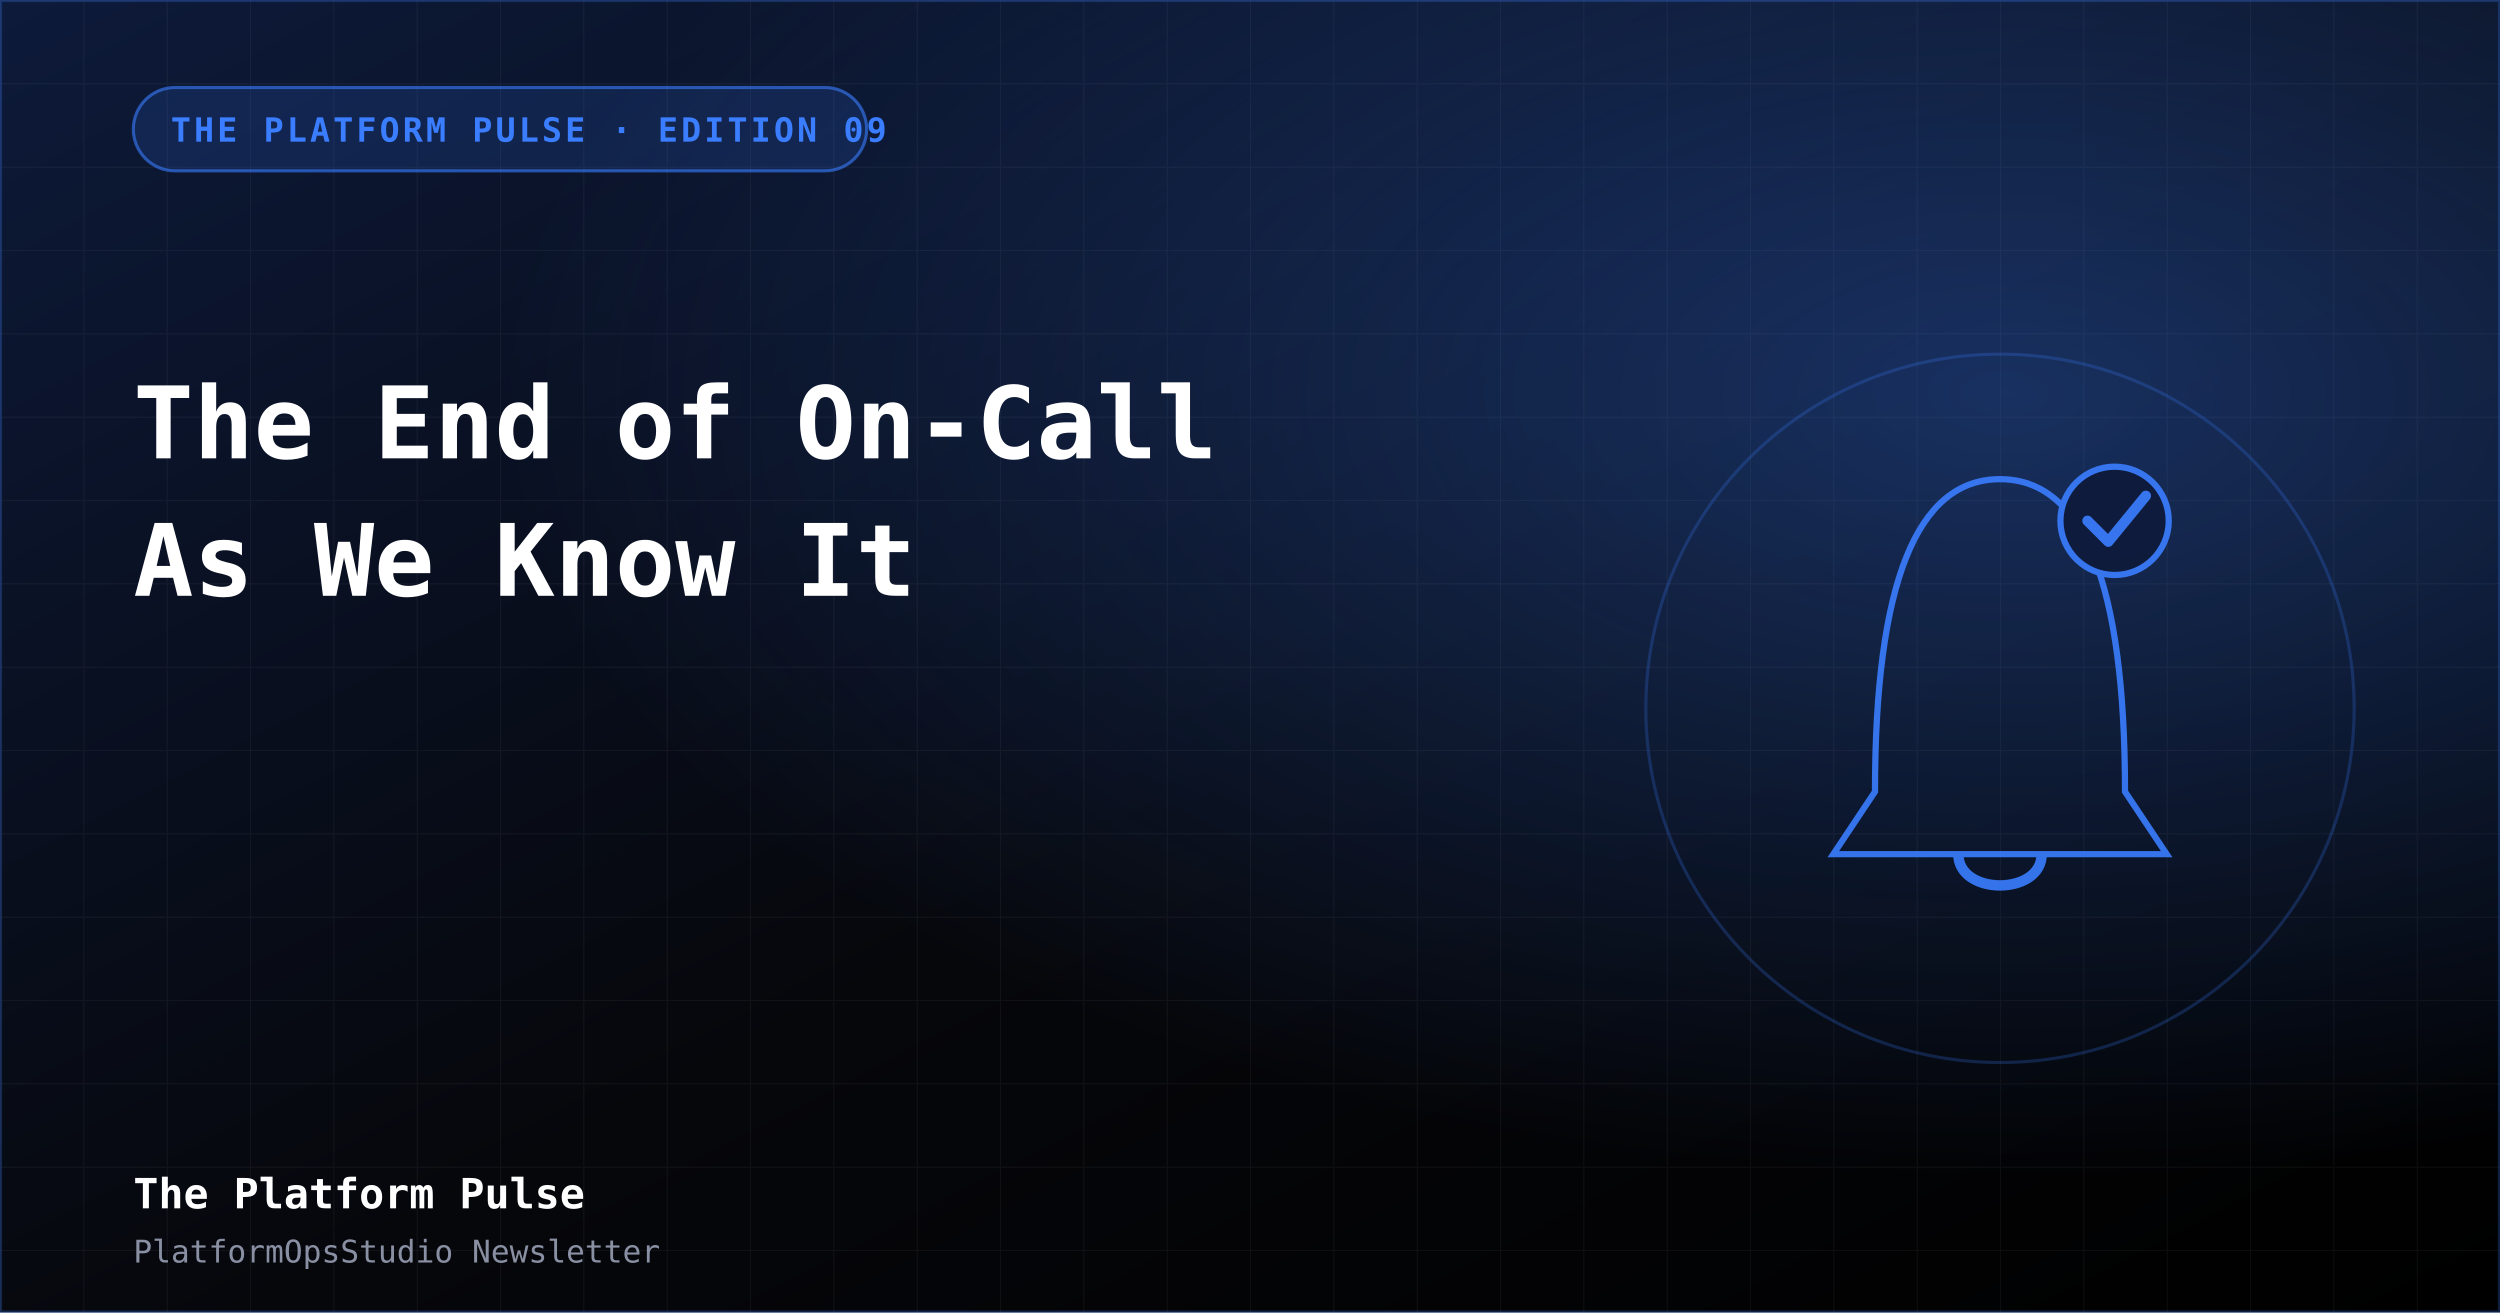
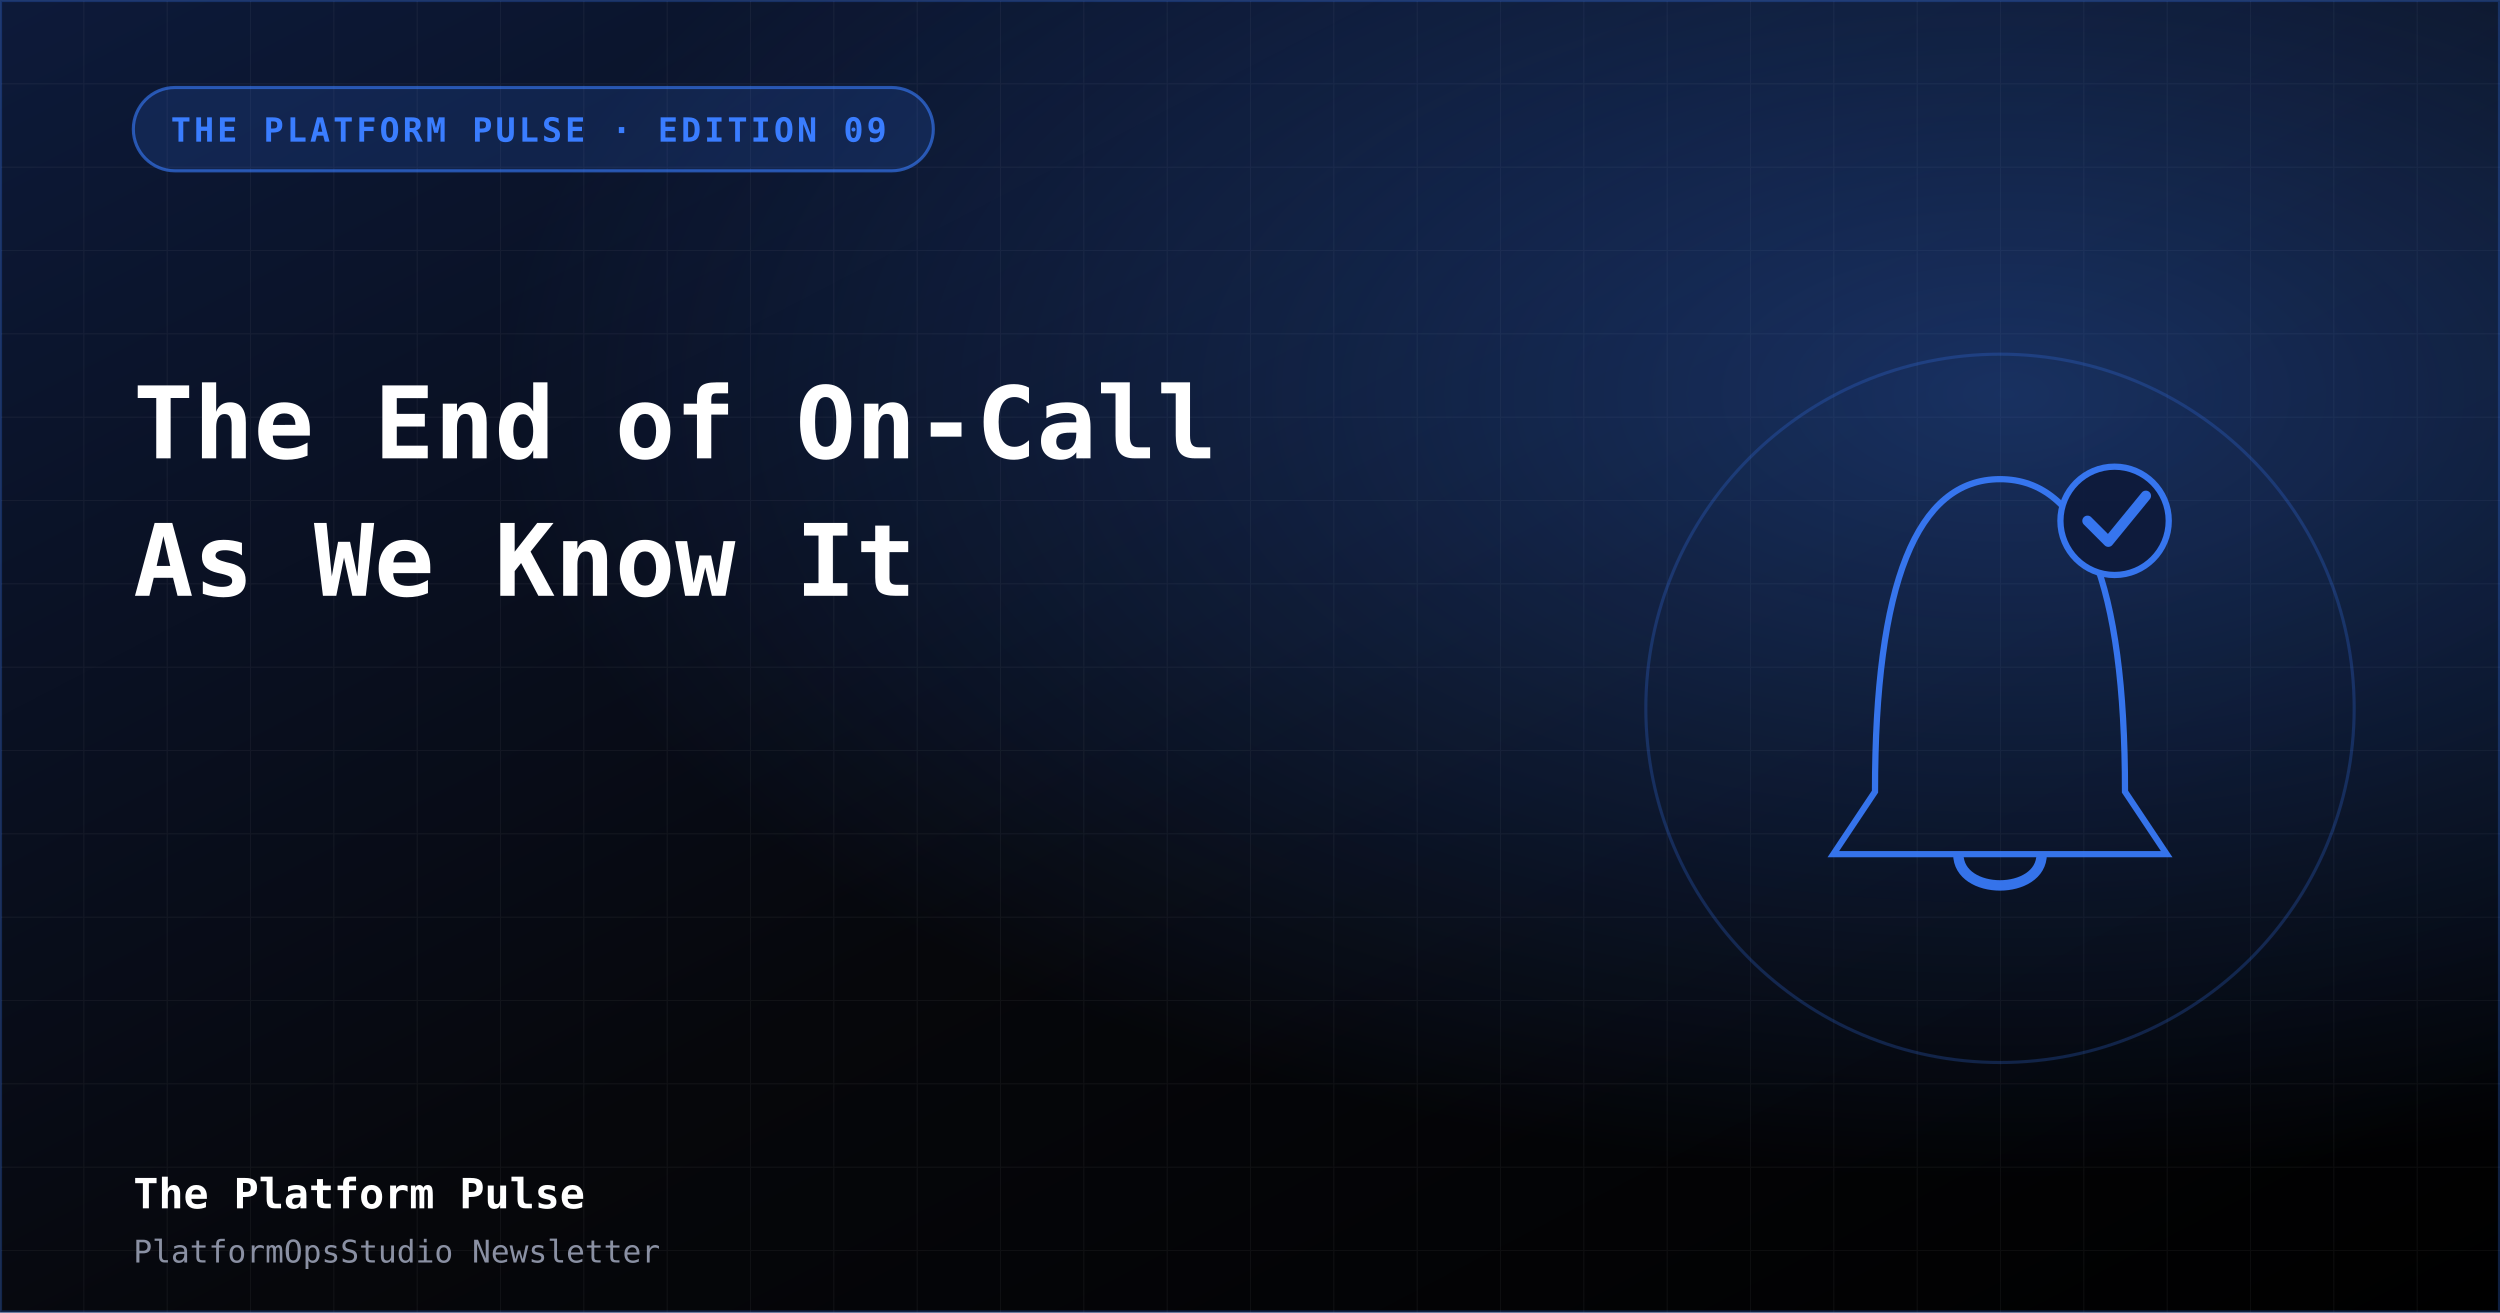
<svg xmlns="http://www.w3.org/2000/svg" viewBox="0 0 1200 630" font-family="'Inconsolata', 'SFMono-Regular', Menlo, Consolas, monospace">
  <defs>
    <linearGradient id="bg" x1="0%" y1="0%" x2="100%" y2="100%">
      <stop offset="0%" stop-color="#0d1a3a" />
      <stop offset="55%" stop-color="#06070b" />
      <stop offset="100%" stop-color="#000000" />
    </linearGradient>
    <pattern id="grid" width="40" height="40" patternUnits="userSpaceOnUse">
      <path d="M 40 0 L 0 0 0 40" fill="none" stroke="#ffffff" stroke-opacity="0.045" stroke-width="1" />
    </pattern>
    <radialGradient id="glow" cx="80%" cy="30%" r="60%">
      <stop offset="0%" stop-color="#3a7dff" stop-opacity="0.35" />
      <stop offset="100%" stop-color="#3a7dff" stop-opacity="0" />
    </radialGradient>
  </defs>
  <rect width="1200" height="630" fill="url(#bg)" />
  <rect width="1200" height="630" fill="url(#grid)" />
  <rect width="1200" height="630" fill="url(#glow)" />
  <rect x="0" y="0" width="1200" height="630" fill="none" stroke="#3a7dff" stroke-opacity="0.25" stroke-width="2" />
-   <rect x="64" y="42" width="352" height="40" rx="20" fill="#3a7dff" fill-opacity="0.15" stroke="#3a7dff" stroke-opacity="0.6" stroke-width="1.5" />
+   <rect x="64" y="42" width="384" height="40" rx="20" fill="#3a7dff" fill-opacity="0.15" stroke="#3a7dff" stroke-opacity="0.6" stroke-width="1.5" />
  <text x="82" y="68" font-size="16" font-weight="700" letter-spacing="1.5" fill="#3a7dff">THE PLATFORM PULSE · EDITION 09</text>
  <text x="64" y="220" font-size="48" font-weight="700" fill="#ffffff">
    <tspan x="64" dy="0">The End of On-Call</tspan>
    <tspan x="64" dy="66">As We Know It</tspan>
  </text>
  <g transform="translate(960,340)" stroke="#3a7dff" fill="none" stroke-width="3" opacity="0.9">
    <circle r="170" stroke-opacity="0.25" stroke-width="1.5" />
    <path d="M-60 40 C-60 -60 -40 -110 0 -110 C40 -110 60 -60 60 40 L80 70 H-80 Z" />
    <path d="M-20 70 C-20 90 20 90 20 70" stroke-width="5" />
    <circle cx="55" cy="-90" r="26" fill="#0d1a3a" stroke-width="3" />
    <path d="M42 -90 L52 -80 L70 -102" stroke-width="5" stroke-linecap="round" stroke-linejoin="round" />
  </g>
  <text x="64" y="580" font-size="20" font-weight="700" fill="#ffffff">The Platform Pulse</text>
  <text x="64" y="606" font-size="15" fill="#8a90a3">PlatformOpsStudio Newsletter</text>
</svg>
